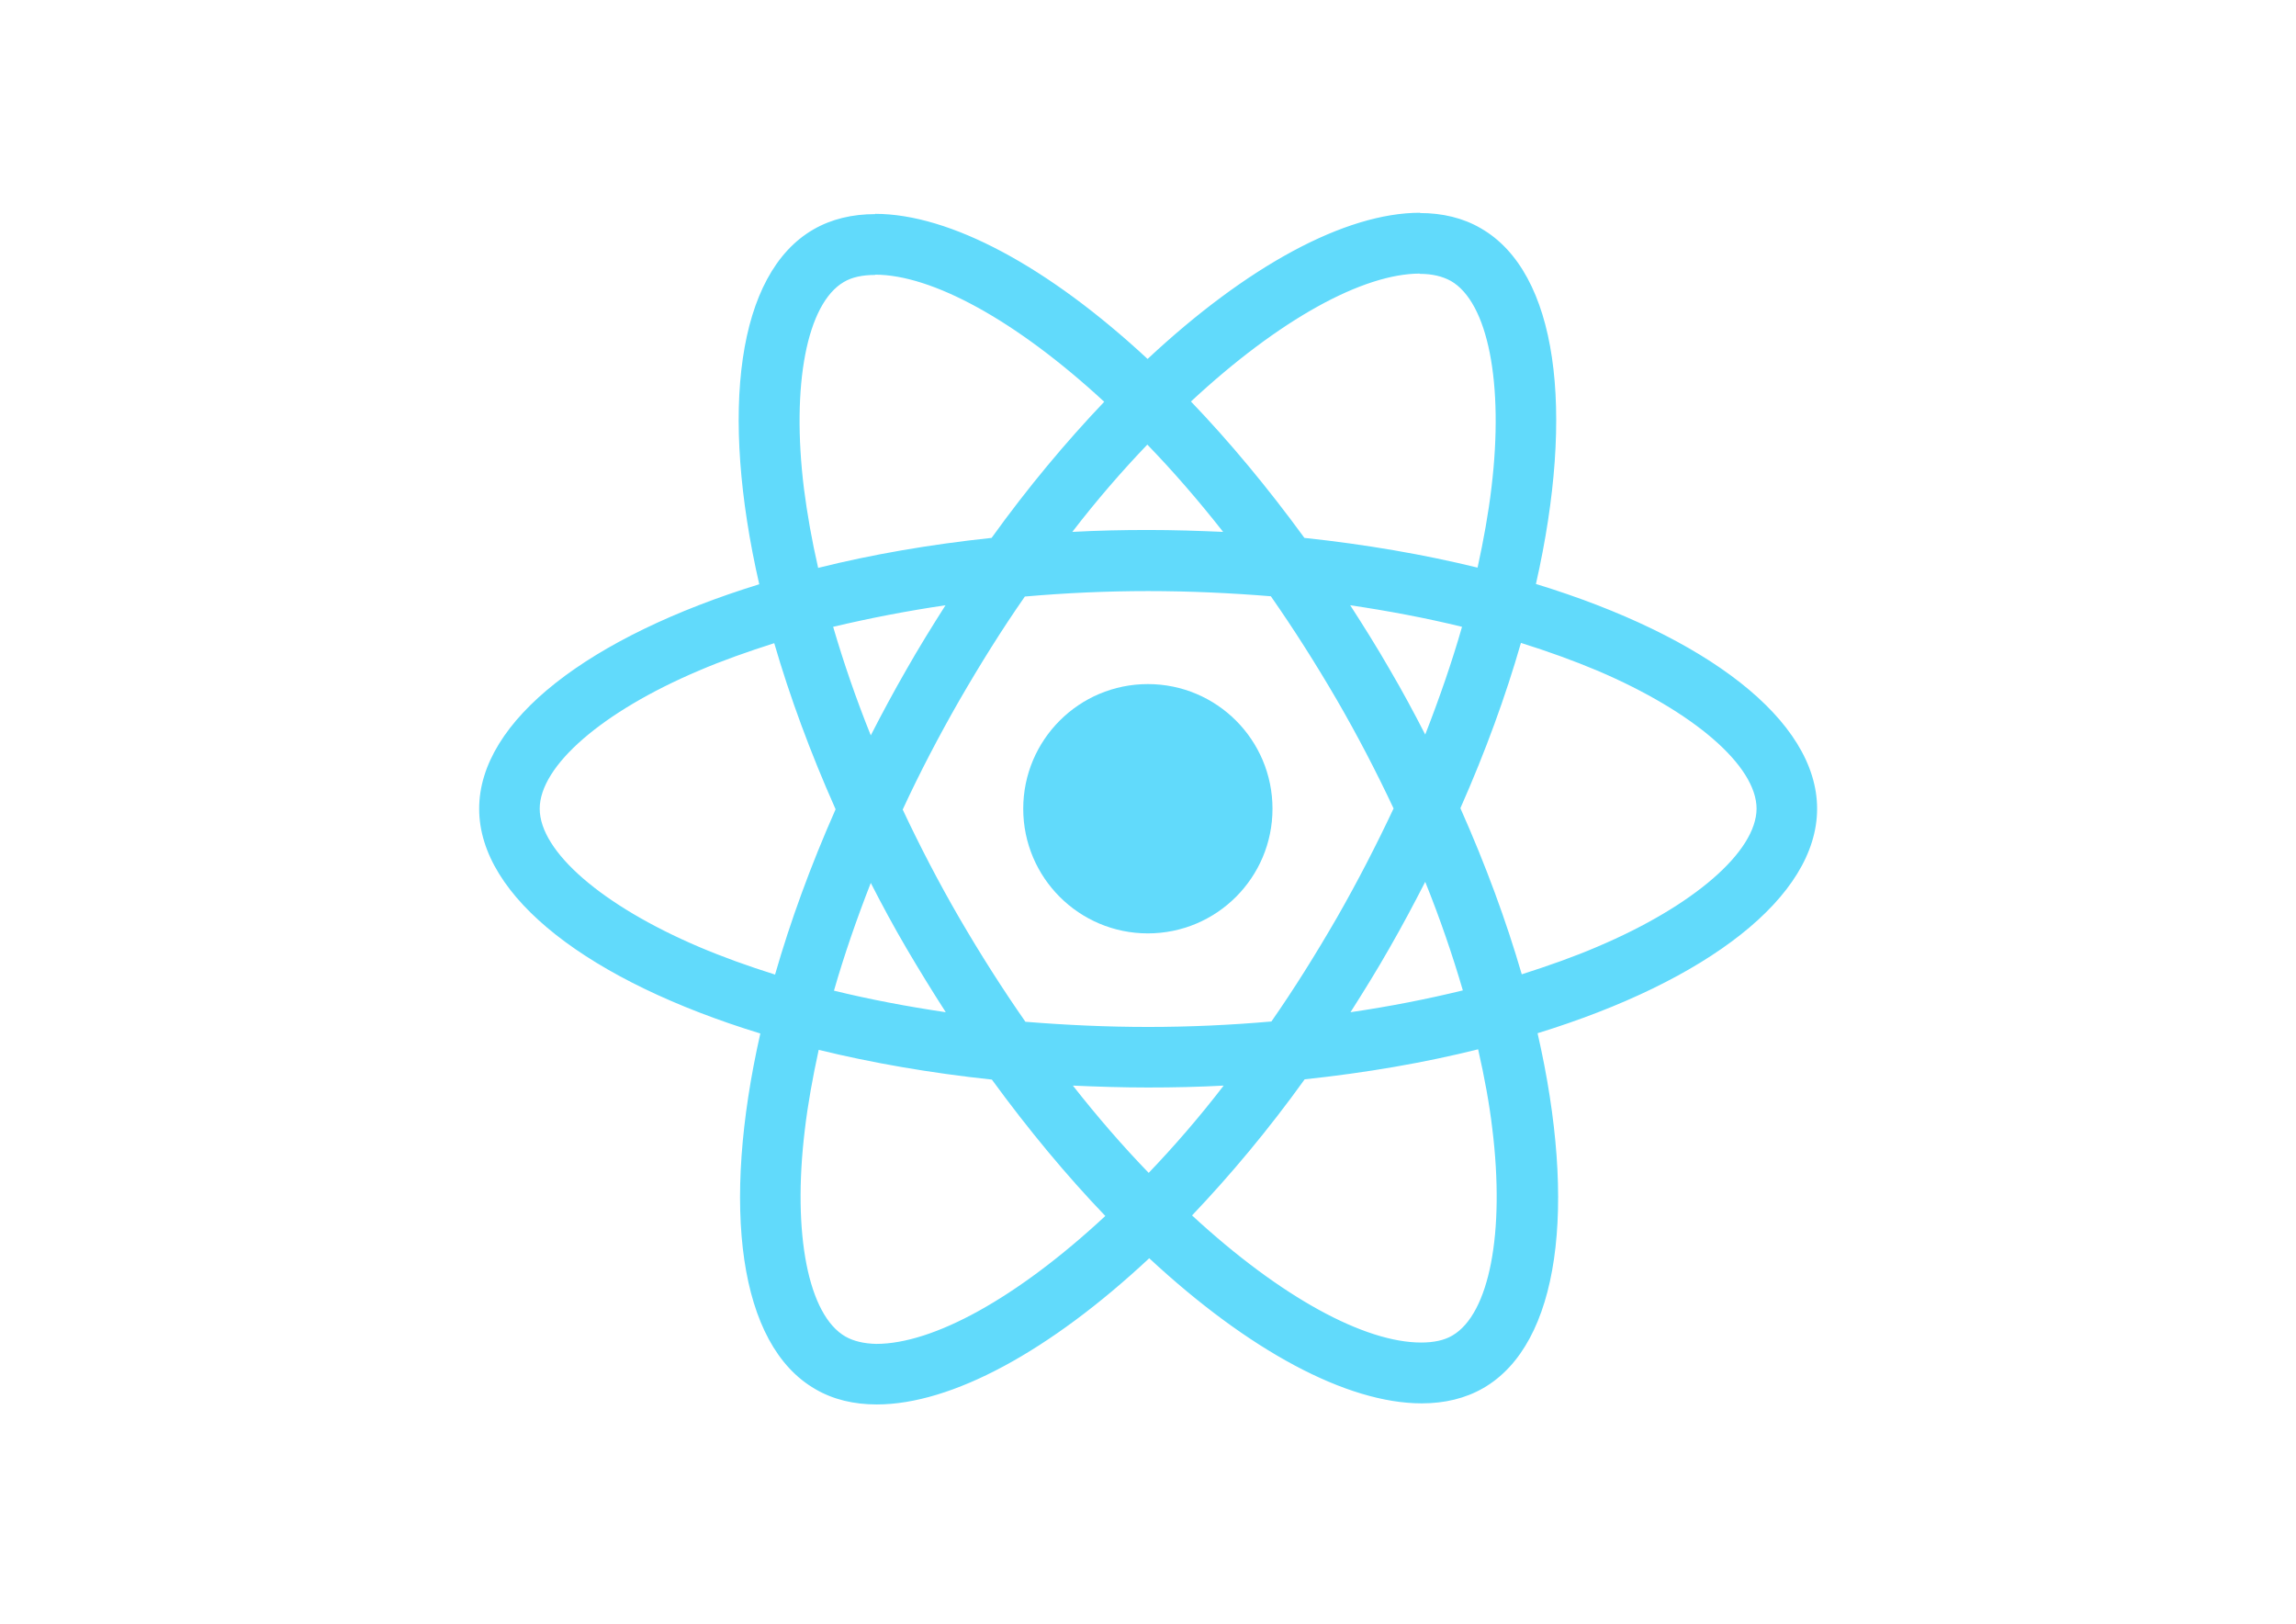
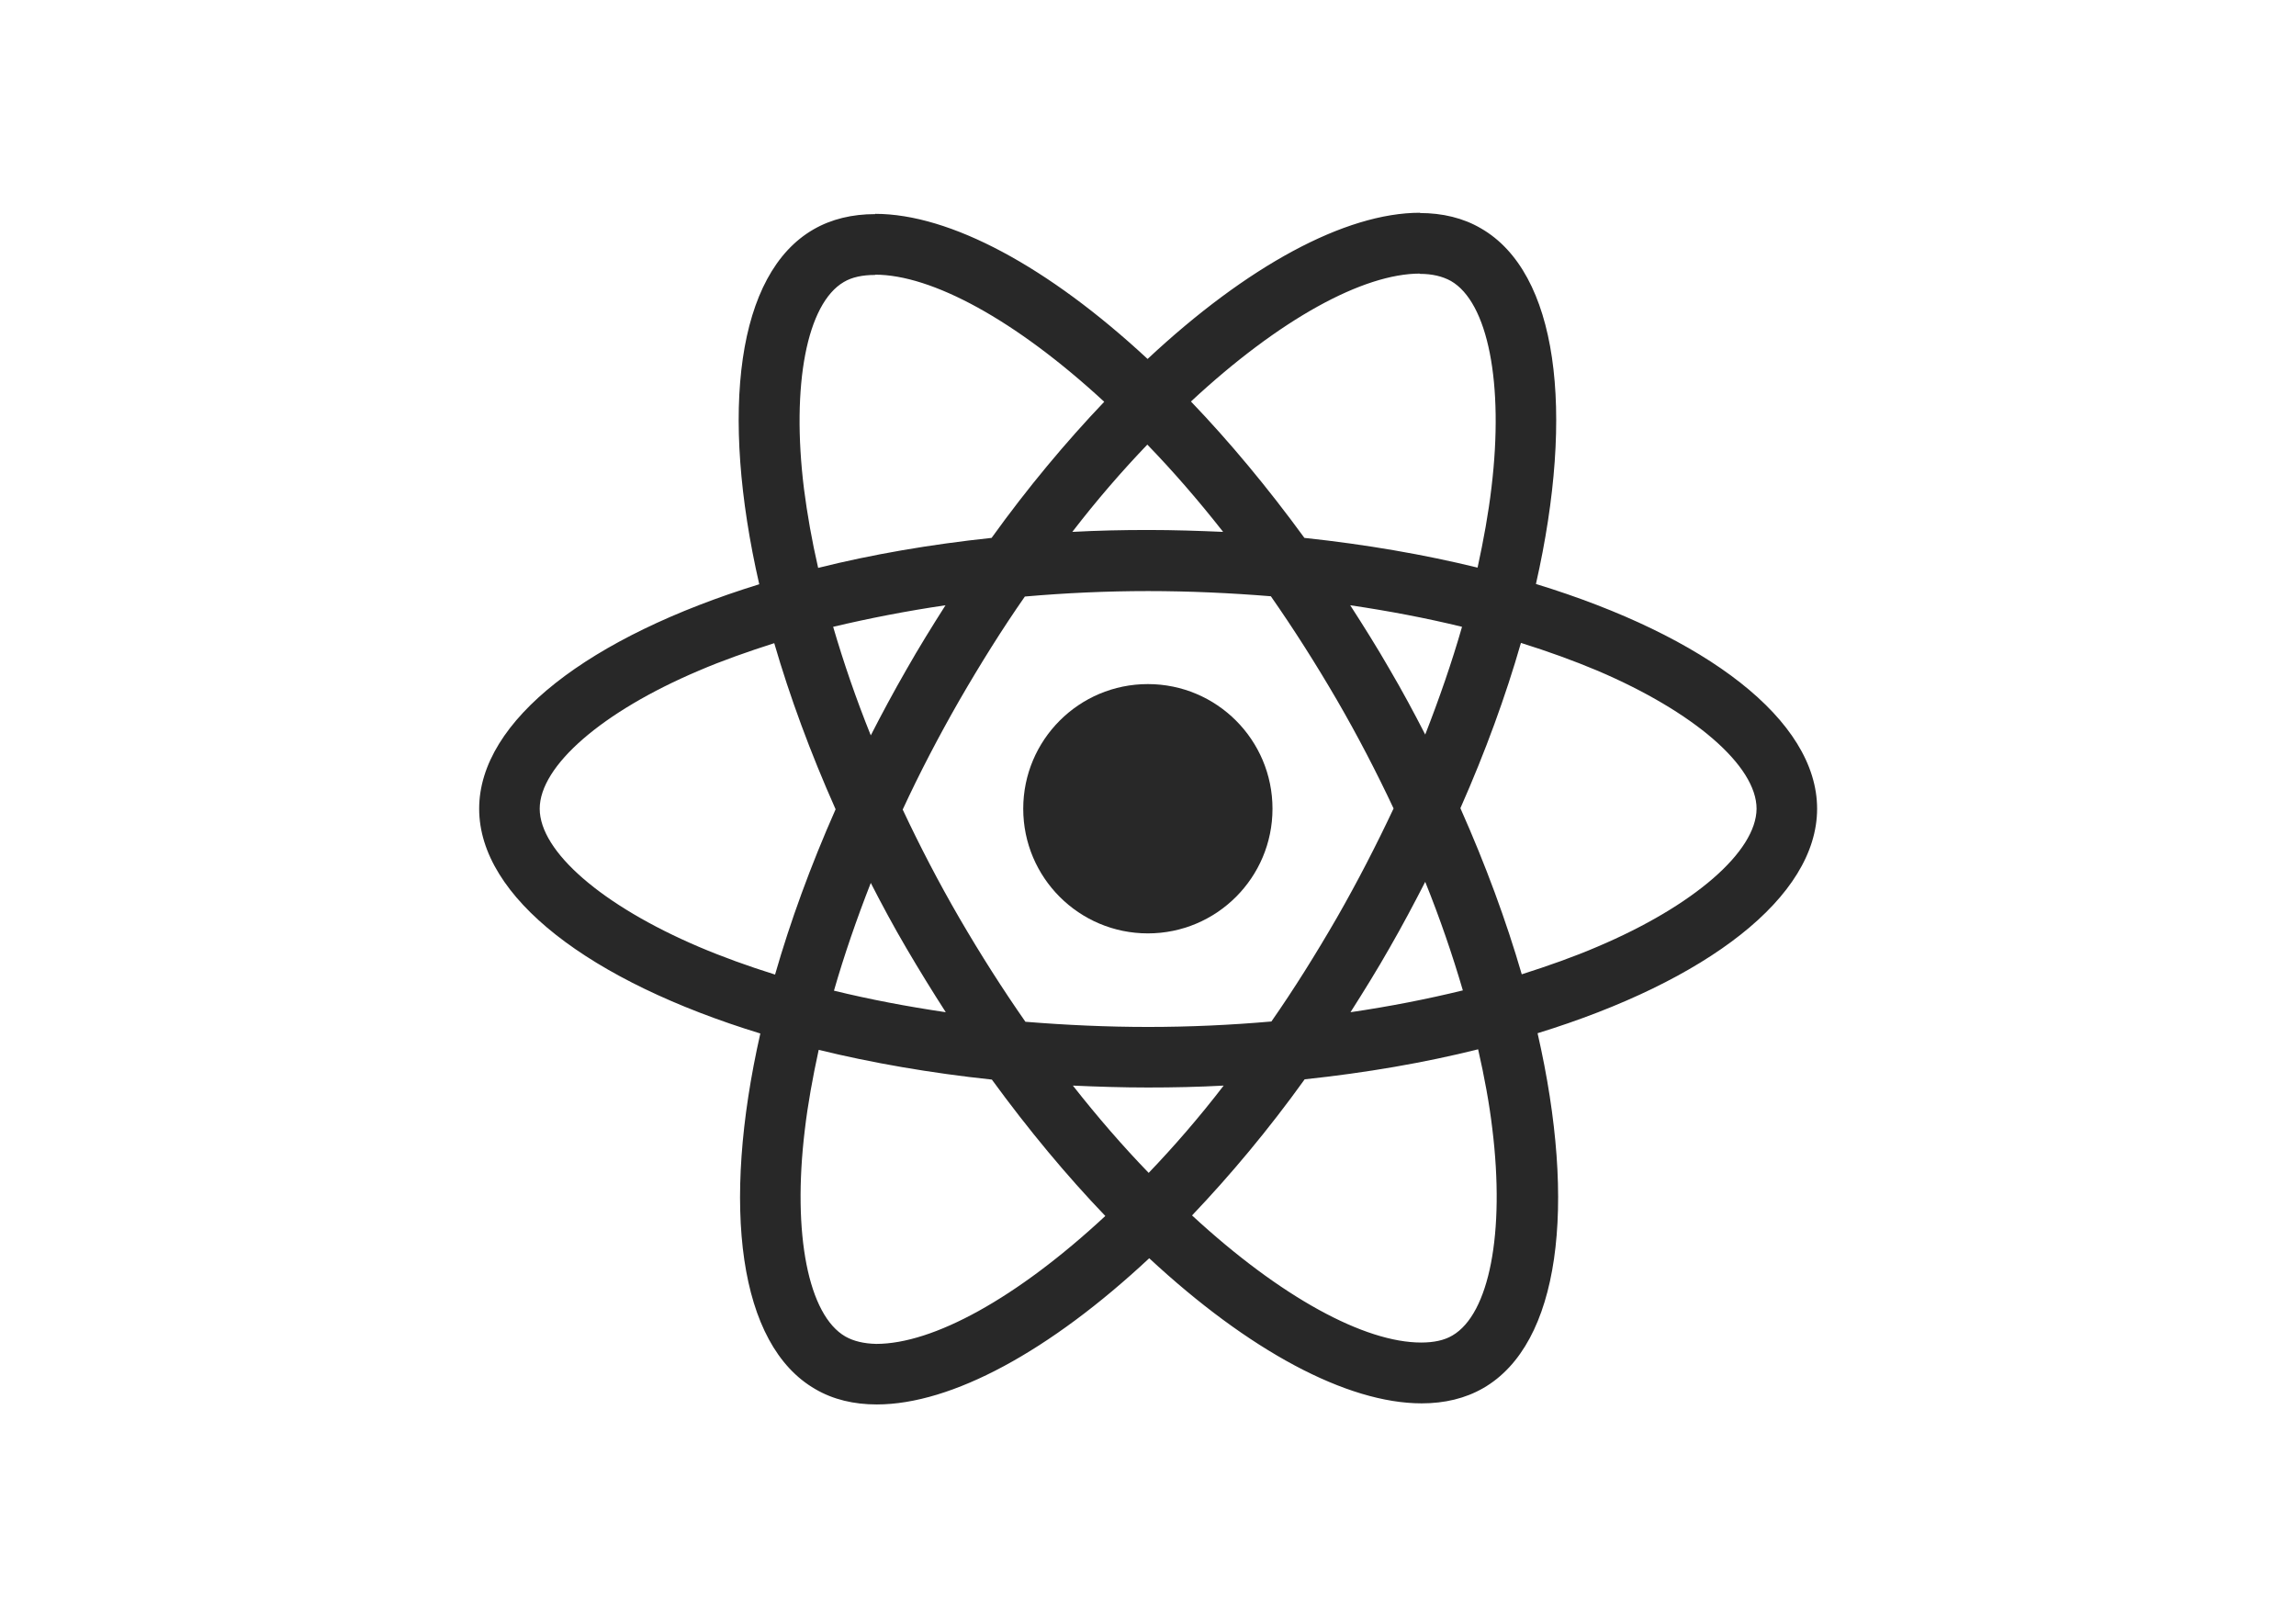
<svg xmlns="http://www.w3.org/2000/svg" viewBox="0 0 841.9 595.3">
-   <g fill="#61DAFB">
+   <g fill="#282828">
    <path d="M666.3 296.5c0-32.5-40.7-63.3-103.1-82.4 14.4-63.6 8-114.2-20.2-130.4-6.5-3.8-14.1-5.6-22.4-5.6v22.3c4.6 0 8.3.9 11.4 2.6 13.6 7.8 19.5 37.5 14.9 75.7-1.1 9.4-2.9 19.3-5.1 29.4-19.6-4.8-41-8.5-63.5-10.9-13.5-18.5-27.5-35.3-41.6-50 32.6-30.3 63.2-46.9 84-46.9V78c-27.5 0-63.5 19.6-99.9 53.6-36.4-33.8-72.4-53.2-99.9-53.2v22.3c20.7 0 51.4 16.5 84 46.6-14 14.7-28 31.4-41.3 49.9-22.6 2.4-44 6.1-63.6 11-2.3-10-4-19.7-5.2-29-4.7-38.2 1.1-67.9 14.6-75.8 3-1.8 6.9-2.6 11.5-2.6V78.5c-8.4 0-16 1.8-22.6 5.6-28.1 16.2-34.4 66.7-19.9 130.1-62.2 19.2-102.7 49.9-102.7 82.3 0 32.5 40.7 63.3 103.1 82.4-14.4 63.6-8 114.2 20.2 130.4 6.5 3.8 14.1 5.6 22.5 5.6 27.5 0 63.5-19.6 99.9-53.6 36.4 33.8 72.4 53.2 99.9 53.2 8.4 0 16-1.8 22.6-5.6 28.1-16.2 34.4-66.7 19.9-130.1 62-19.1 102.5-49.9 102.5-82.3zm-130.2-66.7c-3.7 12.9-8.3 26.2-13.5 39.5-4.1-8-8.4-16-13.1-24-4.6-8-9.5-15.8-14.4-23.4 14.2 2.1 27.9 4.7 41 7.9zm-45.8 106.5c-7.8 13.5-15.8 26.3-24.1 38.2-14.9 1.3-30 2-45.2 2-15.1 0-30.2-.7-45-1.9-8.3-11.9-16.4-24.6-24.2-38-7.6-13.1-14.5-26.4-20.8-39.8 6.2-13.4 13.2-26.8 20.7-39.9 7.8-13.5 15.8-26.3 24.1-38.2 14.9-1.3 30-2 45.2-2 15.1 0 30.2.7 45 1.9 8.3 11.9 16.4 24.6 24.2 38 7.6 13.1 14.5 26.4 20.8 39.8-6.3 13.4-13.2 26.8-20.7 39.9zm32.3-13c5.4 13.4 10 26.8 13.8 39.8-13.1 3.2-26.9 5.9-41.2 8 4.9-7.7 9.8-15.6 14.4-23.7 4.6-8 8.9-16.1 13-24.1zM421.2 430c-9.3-9.6-18.6-20.3-27.8-32 9 .4 18.2.7 27.5.7 9.4 0 18.7-.2 27.8-.7-9 11.7-18.3 22.4-27.5 32zm-74.4-58.9c-14.2-2.1-27.9-4.7-41-7.9 3.7-12.9 8.3-26.2 13.5-39.5 4.1 8 8.4 16 13.1 24 4.7 8 9.5 15.8 14.4 23.4zM420.7 163c9.3 9.6 18.6 20.3 27.8 32-9-.4-18.2-.7-27.5-.7-9.4 0-18.7.2-27.8.7 9-11.7 18.3-22.4 27.5-32zm-74 58.9c-4.9 7.7-9.8 15.6-14.4 23.7-4.6 8-8.9 16-13 24-5.4-13.4-10-26.8-13.8-39.8 13.1-3.1 26.9-5.8 41.2-7.9zm-90.5 125.2c-35.4-15.1-58.3-34.9-58.3-50.6 0-15.7 22.9-35.6 58.3-50.6 8.6-3.7 18-7 27.7-10.1 5.7 19.6 13.2 40 22.5 60.9-9.2 20.8-16.6 41.1-22.2 60.6-9.9-3.1-19.3-6.5-28-10.2zM310 490c-13.6-7.8-19.5-37.5-14.9-75.7 1.1-9.4 2.9-19.3 5.1-29.4 19.6 4.8 41 8.5 63.5 10.9 13.5 18.5 27.5 35.3 41.6 50-32.6 30.3-63.2 46.9-84 46.9-4.5-.1-8.3-1-11.3-2.7zm237.2-76.2c4.7 38.2-1.1 67.9-14.6 75.8-3 1.8-6.9 2.6-11.5 2.6-20.7 0-51.4-16.5-84-46.6 14-14.7 28-31.4 41.3-49.9 22.6-2.4 44-6.1 63.6-11 2.3 10.1 4.1 19.8 5.2 29.1zm38.5-66.7c-8.6 3.7-18 7-27.7 10.1-5.7-19.6-13.2-40-22.5-60.9 9.2-20.8 16.6-41.1 22.2-60.6 9.9 3.1 19.3 6.5 28.1 10.2 35.4 15.1 58.3 34.9 58.3 50.6-.1 15.7-23 35.6-58.4 50.6zM320.8 78.4z" />
    <circle cx="420.9" cy="296.5" r="45.7" />
    <path d="M520.5 78.1z" />
  </g>
</svg>
